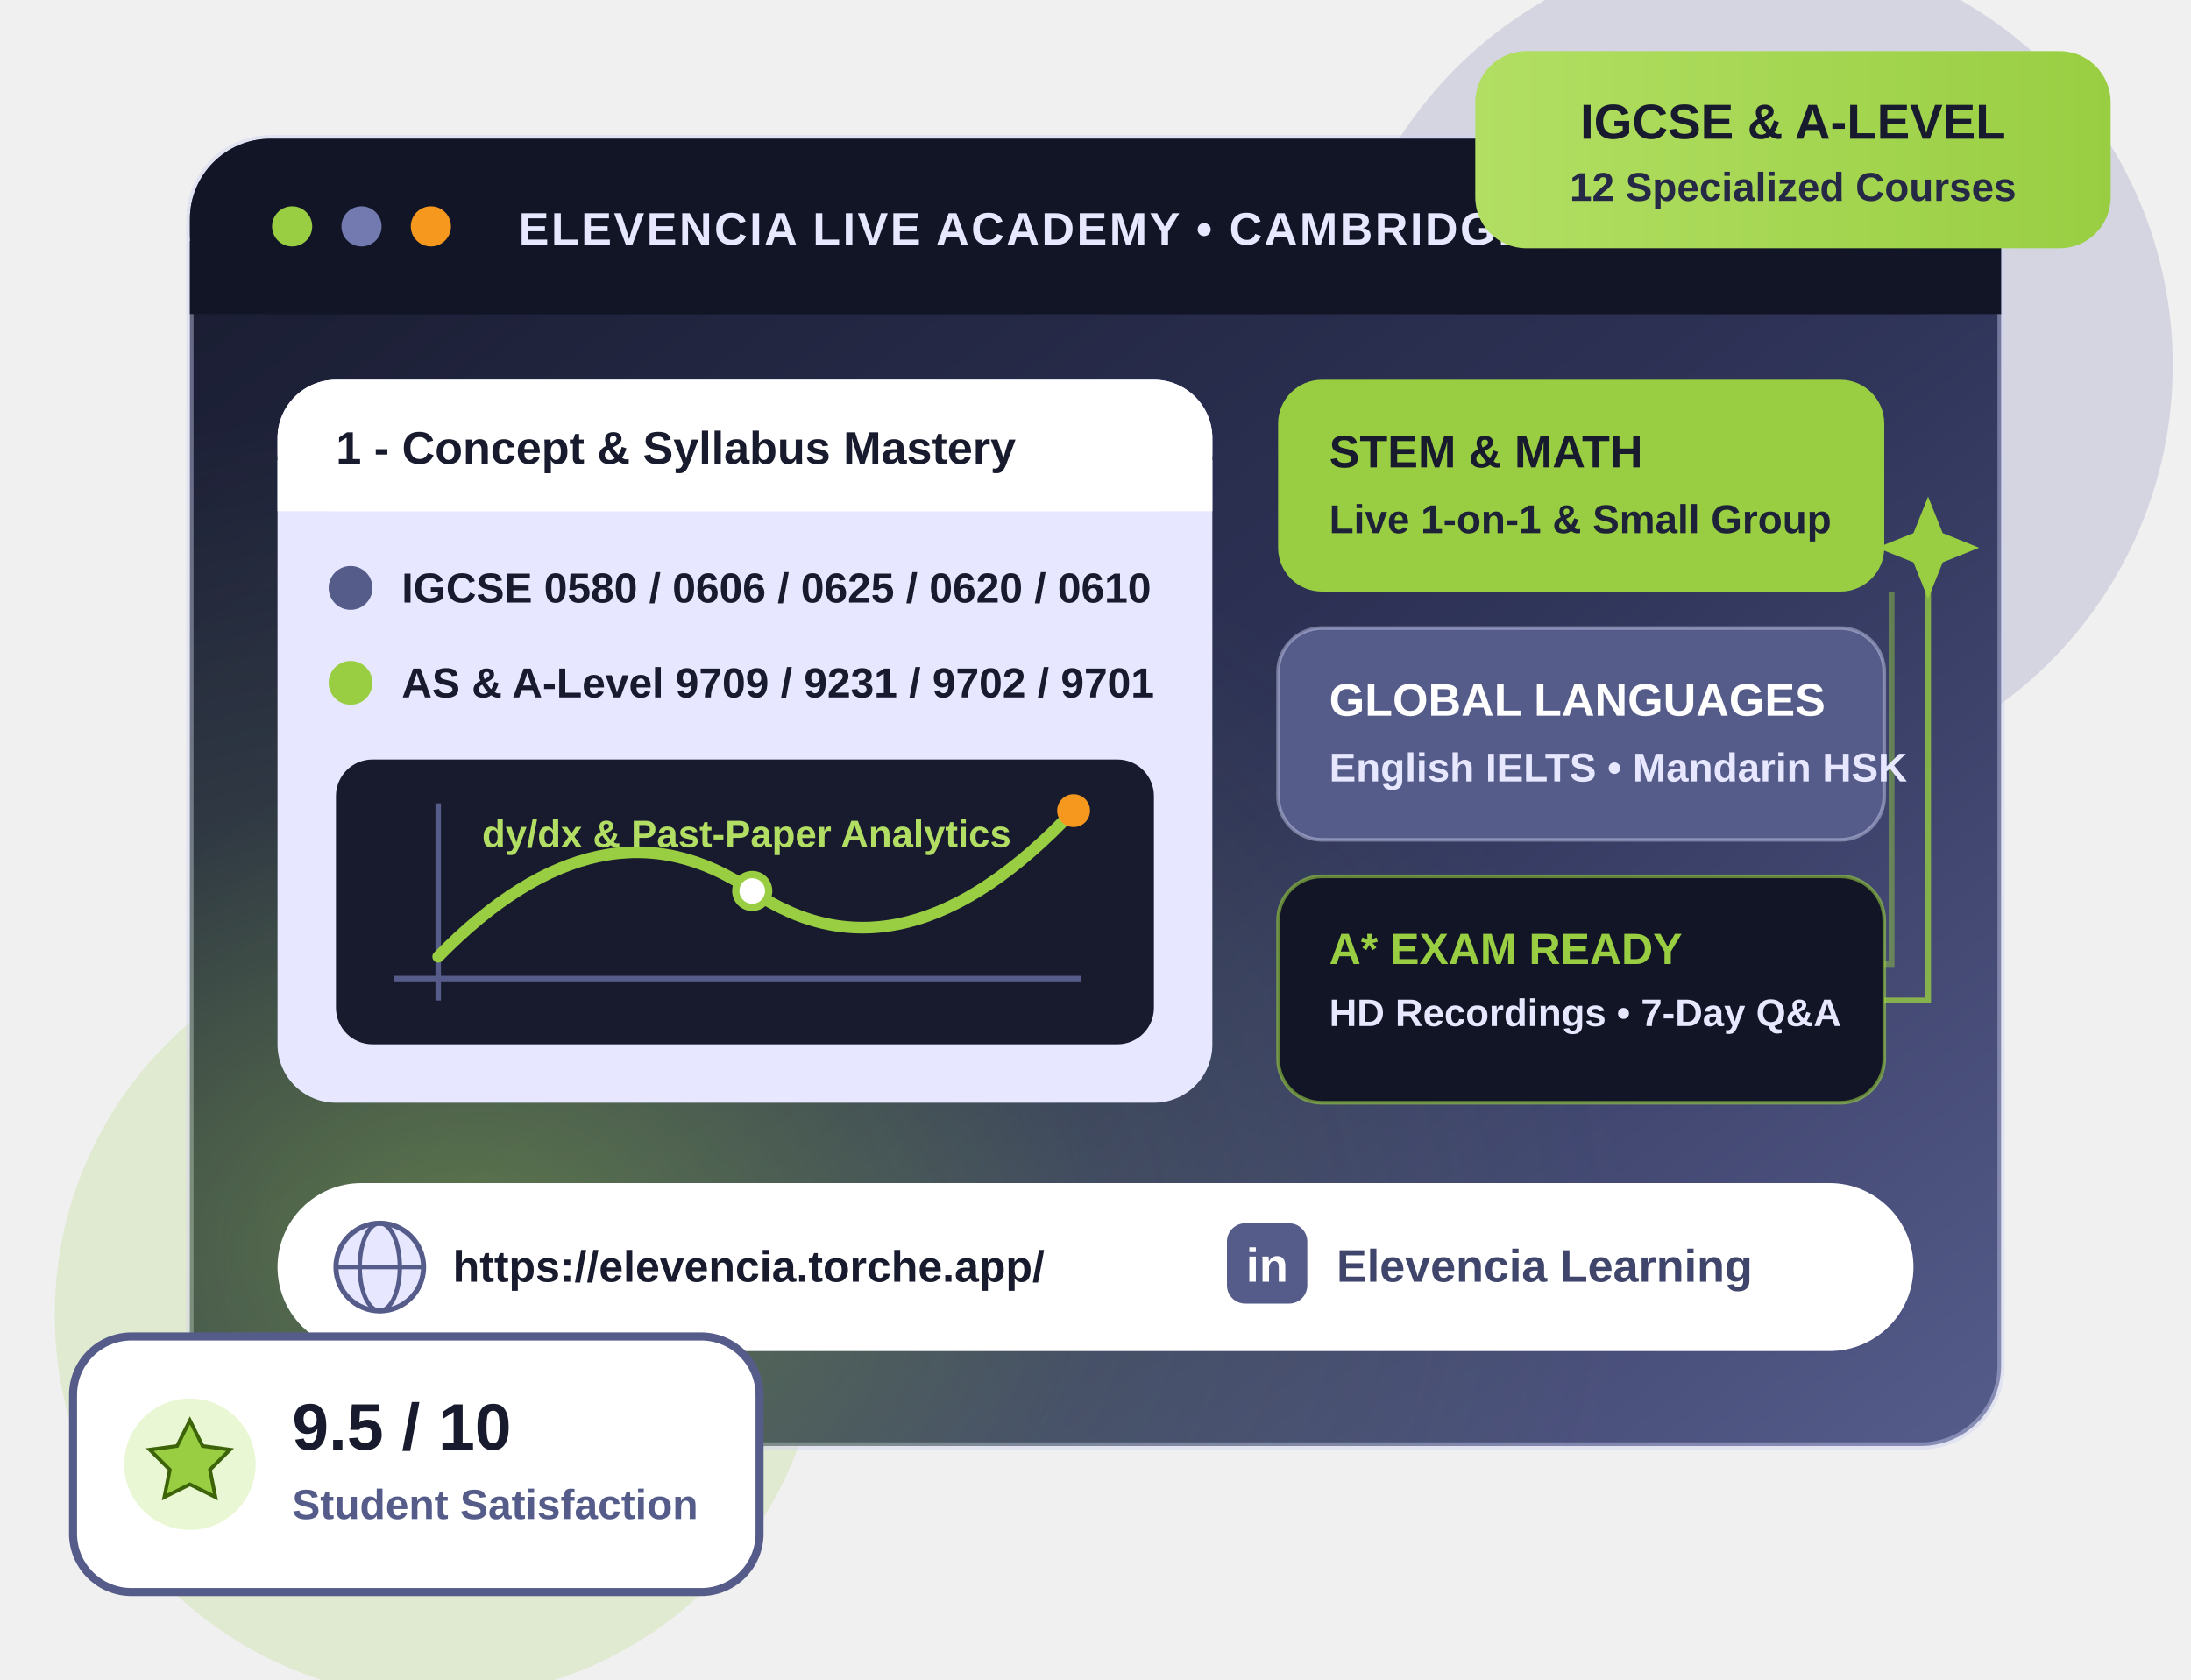
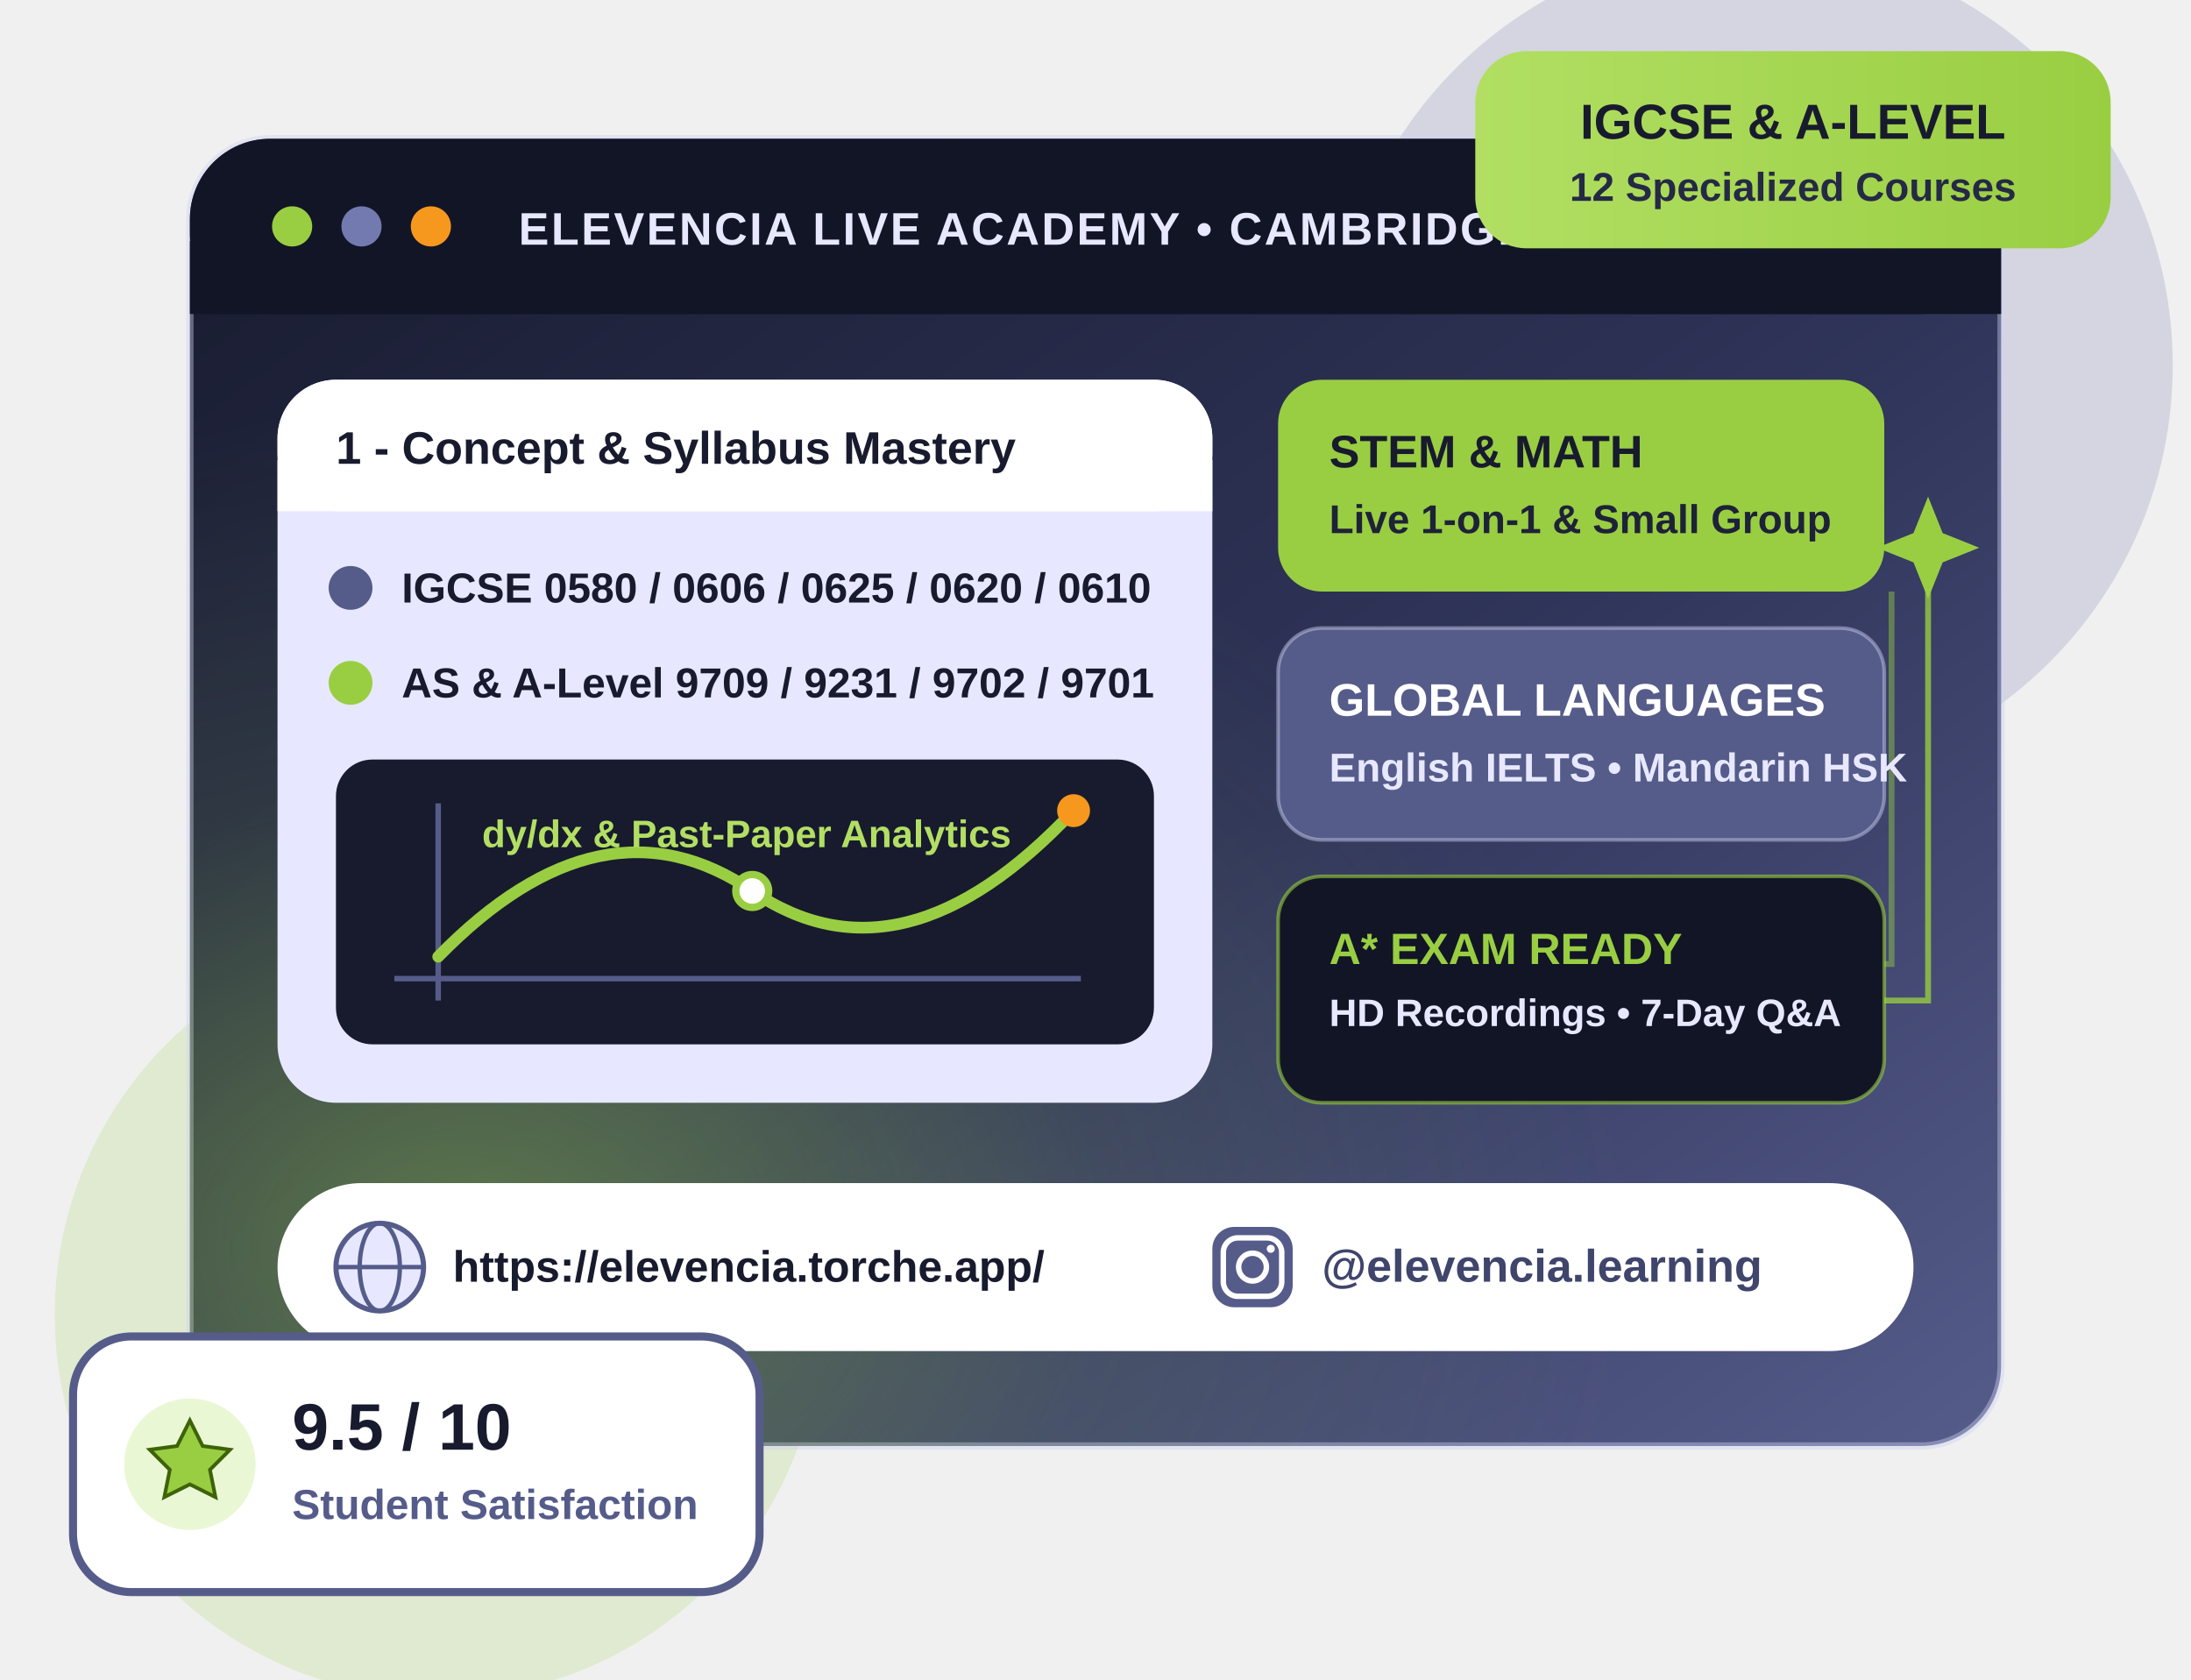
<svg xmlns="http://www.w3.org/2000/svg" viewBox="0 0 600 460" width="600" height="460">
  <defs>
    <linearGradient id="cardBg" x1="0%" y1="0%" x2="100%" y2="100%">
      <stop offset="0%" stop-color="#181b2e" />
      <stop offset="55%" stop-color="#2f3459" />
      <stop offset="100%" stop-color="#555c8a" />
    </linearGradient>
    <radialGradient id="heroLimeGlow" cx="15%" cy="85%" r="65%">
      <stop offset="0%" stop-color="#99ce42" stop-opacity="0.45" />
      <stop offset="55%" stop-color="#99ce42" stop-opacity="0.1" />
      <stop offset="100%" stop-color="#99ce42" stop-opacity="0" />
    </radialGradient>
    <linearGradient id="limeAccent" x1="0%" y1="0%" x2="100%" y2="0%">
      <stop offset="0%" stop-color="#b2df63" />
      <stop offset="100%" stop-color="#99ce42" />
    </linearGradient>
    <linearGradient id="flameMark" x1="0%" y1="0%" x2="100%" y2="100%">
      <stop offset="0%" stop-color="#ffad3b" />
      <stop offset="100%" stop-color="#f6981e" />
    </linearGradient>
  </defs>
  <circle cx="480" cy="100" r="115" fill="#727ab0" fill-opacity="0.22" />
  <circle cx="120" cy="360" r="105" fill="#99ce42" fill-opacity="0.18" />
  <rect x="52" y="38" width="496" height="358" rx="22" fill="url(#cardBg)" stroke="#cfd3f2" stroke-opacity="0.42" stroke-width="2" />
  <rect x="52" y="38" width="496" height="358" rx="22" fill="url(#heroLimeGlow)" />
  <g stroke="#99ce42" stroke-opacity="0.78" stroke-width="1.6" fill="none">
    <polyline points="528,150 528,274 376,274" />
    <polyline points="518,162 518,264 388,264" stroke-opacity="0.45" />
  </g>
  <path d="M528 136 L532 146 L542 150 L532 154 L528 164 L524 154 L514 150 L524 146 Z" fill="#99ce42" />
  <path d="M372 264 L375 271 L382 274 L375 277 L372 284 L369 277 L362 274 L369 271 Z" fill="#99ce42" />
  <rect x="52" y="38" width="496" height="48" rx="22" fill="#121526" />
  <rect x="52" y="66" width="496" height="20" fill="#121526" />
  <circle cx="80" cy="62" r="5.5" fill="#99ce42" />
  <circle cx="99" cy="62" r="5.5" fill="#727ab0" />
  <circle cx="118" cy="62" r="5.5" fill="#f6981e" />
  <text x="142" y="67" font-family="'Plus Jakarta Sans', Arial, sans-serif" font-size="12.5" font-weight="700" fill="#e7e8ff" letter-spacing="0.6">ELEVENCIA LIVE ACADEMY • CAMBRIDGE IGCSE &amp; A-LEVEL</text>
  <path d="M518 48 L525 57 L518 68 L511 57 Z" fill="url(#flameMark)" />
  <path d="M518 53 L521.5 57.5 L518 63 L514.5 57.5 Z" fill="#121526" />
  <rect x="76" y="104" width="256" height="198" rx="16" fill="#e7e8ff" />
  <rect x="76" y="104" width="256" height="36" rx="16" fill="#ffffff" />
  <rect x="76" y="126" width="256" height="14" fill="#ffffff" />
  <text x="92" y="127" font-family="'Plus Jakarta Sans', Arial, sans-serif" font-size="12.5" font-weight="800" fill="#181b2e">1 - Concept &amp; Syllabus Mastery</text>
  <circle cx="96" cy="161" r="6" fill="#555c8a" />
  <text x="110" y="165" font-family="'Plus Jakarta Sans', Arial, sans-serif" font-size="11.5" font-weight="700" fill="#181b2e">IGCSE 0580 / 0606 / 0625 / 0620 / 0610</text>
  <circle cx="96" cy="187" r="6" fill="#99ce42" />
  <text x="110" y="191" font-family="'Plus Jakarta Sans', Arial, sans-serif" font-size="11.5" font-weight="700" fill="#181b2e">AS &amp; A-Level 9709 / 9231 / 9702 / 9701</text>
  <rect x="92" y="208" width="224" height="78" rx="10" fill="#181b2e" />
  <line x1="108" y1="268" x2="296" y2="268" stroke="#555c8a" stroke-width="1.5" />
  <line x1="120" y1="220" x2="120" y2="274" stroke="#555c8a" stroke-width="1.5" />
  <path d="M120 262 Q165 216, 206 244 T294 222" fill="none" stroke="#99ce42" stroke-width="3.2" stroke-linecap="round" />
  <circle cx="206" cy="244" r="4.5" fill="#ffffff" stroke="#99ce42" stroke-width="2" />
  <circle cx="294" cy="222" r="4.5" fill="#f6981e" />
  <text x="132" y="232" font-family="'Plus Jakarta Sans', Arial, sans-serif" font-size="10.5" font-weight="700" fill="#b2df63">dy/dx &amp; Past-Paper Analytics</text>
  <rect x="350" y="104" width="166" height="58" rx="12" fill="#99ce42" />
  <text x="364" y="128" font-family="'Plus Jakarta Sans', Arial, sans-serif" font-size="12.5" font-weight="800" fill="#181b2e">STEM &amp; MATH</text>
  <text x="364" y="146" font-family="'Plus Jakarta Sans', Arial, sans-serif" font-size="11" font-weight="600" fill="#1e2238">Live 1-on-1 &amp; Small Group</text>
  <rect x="350" y="172" width="166" height="58" rx="12" fill="#555c8a" stroke="#cfd3f2" stroke-opacity="0.45" />
  <text x="364" y="196" font-family="'Plus Jakarta Sans', Arial, sans-serif" font-size="12.5" font-weight="800" fill="#ffffff">GLOBAL LANGUAGES</text>
  <text x="364" y="214" font-family="'Plus Jakarta Sans', Arial, sans-serif" font-size="11" font-weight="600" fill="#e7e8ff">English IELTS • Mandarin HSK</text>
  <rect x="350" y="240" width="166" height="62" rx="12" fill="#121526" stroke="#99ce42" stroke-opacity="0.6" />
  <text x="364" y="264" font-family="'Plus Jakarta Sans', Arial, sans-serif" font-size="12" font-weight="800" fill="#99ce42">A* EXAM READY</text>
  <text x="364" y="281" font-family="'Plus Jakarta Sans', Arial, sans-serif" font-size="10.5" font-weight="600" fill="#e7e8ff">HD Recordings • 7-Day Q&amp;A</text>
  <rect x="76" y="324" width="448" height="46" rx="23" fill="#ffffff" />
  <circle cx="104" cy="347" r="12" fill="#e7e8ff" stroke="#555c8a" stroke-width="1.4" />
  <ellipse cx="104" cy="347" rx="5.5" ry="12" fill="none" stroke="#555c8a" stroke-width="1.2" />
  <line x1="92" y1="347" x2="116" y2="347" stroke="#555c8a" stroke-width="1.2" />
  <text x="124" y="351" font-family="'Plus Jakarta Sans', Arial, sans-serif" font-size="12" font-weight="700" fill="#181b2e">https://elevencia.torche.app/</text>
-   <rect x="336" y="335" width="22" height="22" rx="5" fill="#555c8a" />
-   <text x="347" y="351" text-anchor="middle" font-family="'Plus Jakarta Sans', Arial, sans-serif" font-size="13" font-weight="800" fill="#ffffff">in</text>
-   <text x="366" y="351" font-family="'Plus Jakarta Sans', Arial, sans-serif" font-size="12.5" font-weight="800" fill="#3f456b">Elevencia Learning</text>
+   <rect x="332" y="336" width="22" height="22" rx="6" fill="#555c8a" />
+   <rect x="335" y="339" width="16" height="16" rx="4" fill="none" stroke="#ffffff" stroke-width="1.5" />
+   <circle cx="343" cy="347" r="3.8" fill="none" stroke="#ffffff" stroke-width="1.5" />
+   <circle cx="348" cy="342" r="1.1" fill="#ffffff" />
+   <text x="362" y="351" font-family="'Plus Jakarta Sans', Arial, sans-serif" font-size="12.5" font-weight="800" fill="#3f456b">@elevencia.learning</text>
  <rect x="20" y="366" width="188" height="70" rx="16" fill="#ffffff" stroke="#555c8a" stroke-width="2.2" />
  <circle cx="52" cy="401" r="18" fill="#eaf7d5" />
  <path d="M52 389 L55.5 396 L63 397 L57.5 402.5 L59 410 L52 406.5 L45 410 L46.5 402.5 L41 397 L48.5 396 Z" fill="#99ce42" stroke="#3d6309" stroke-width="1" />
  <text x="80" y="397" font-family="'Plus Jakarta Sans', Arial, sans-serif" font-size="18" font-weight="800" fill="#181b2e">9.5 / 10</text>
  <text x="80" y="416" font-family="'Plus Jakarta Sans', Arial, sans-serif" font-size="11.5" font-weight="700" fill="#555c8a">Student Satisfaction</text>
  <rect x="404" y="14" width="174" height="54" rx="14" fill="url(#limeAccent)" />
  <text x="491" y="38" text-anchor="middle" font-family="'Plus Jakarta Sans', Arial, sans-serif" font-size="13.5" font-weight="800" fill="#181b2e">IGCSE &amp; A-LEVEL</text>
  <text x="491" y="55" text-anchor="middle" font-family="'Plus Jakarta Sans', Arial, sans-serif" font-size="11" font-weight="700" fill="#252945">12 Specialized Courses</text>
</svg>
